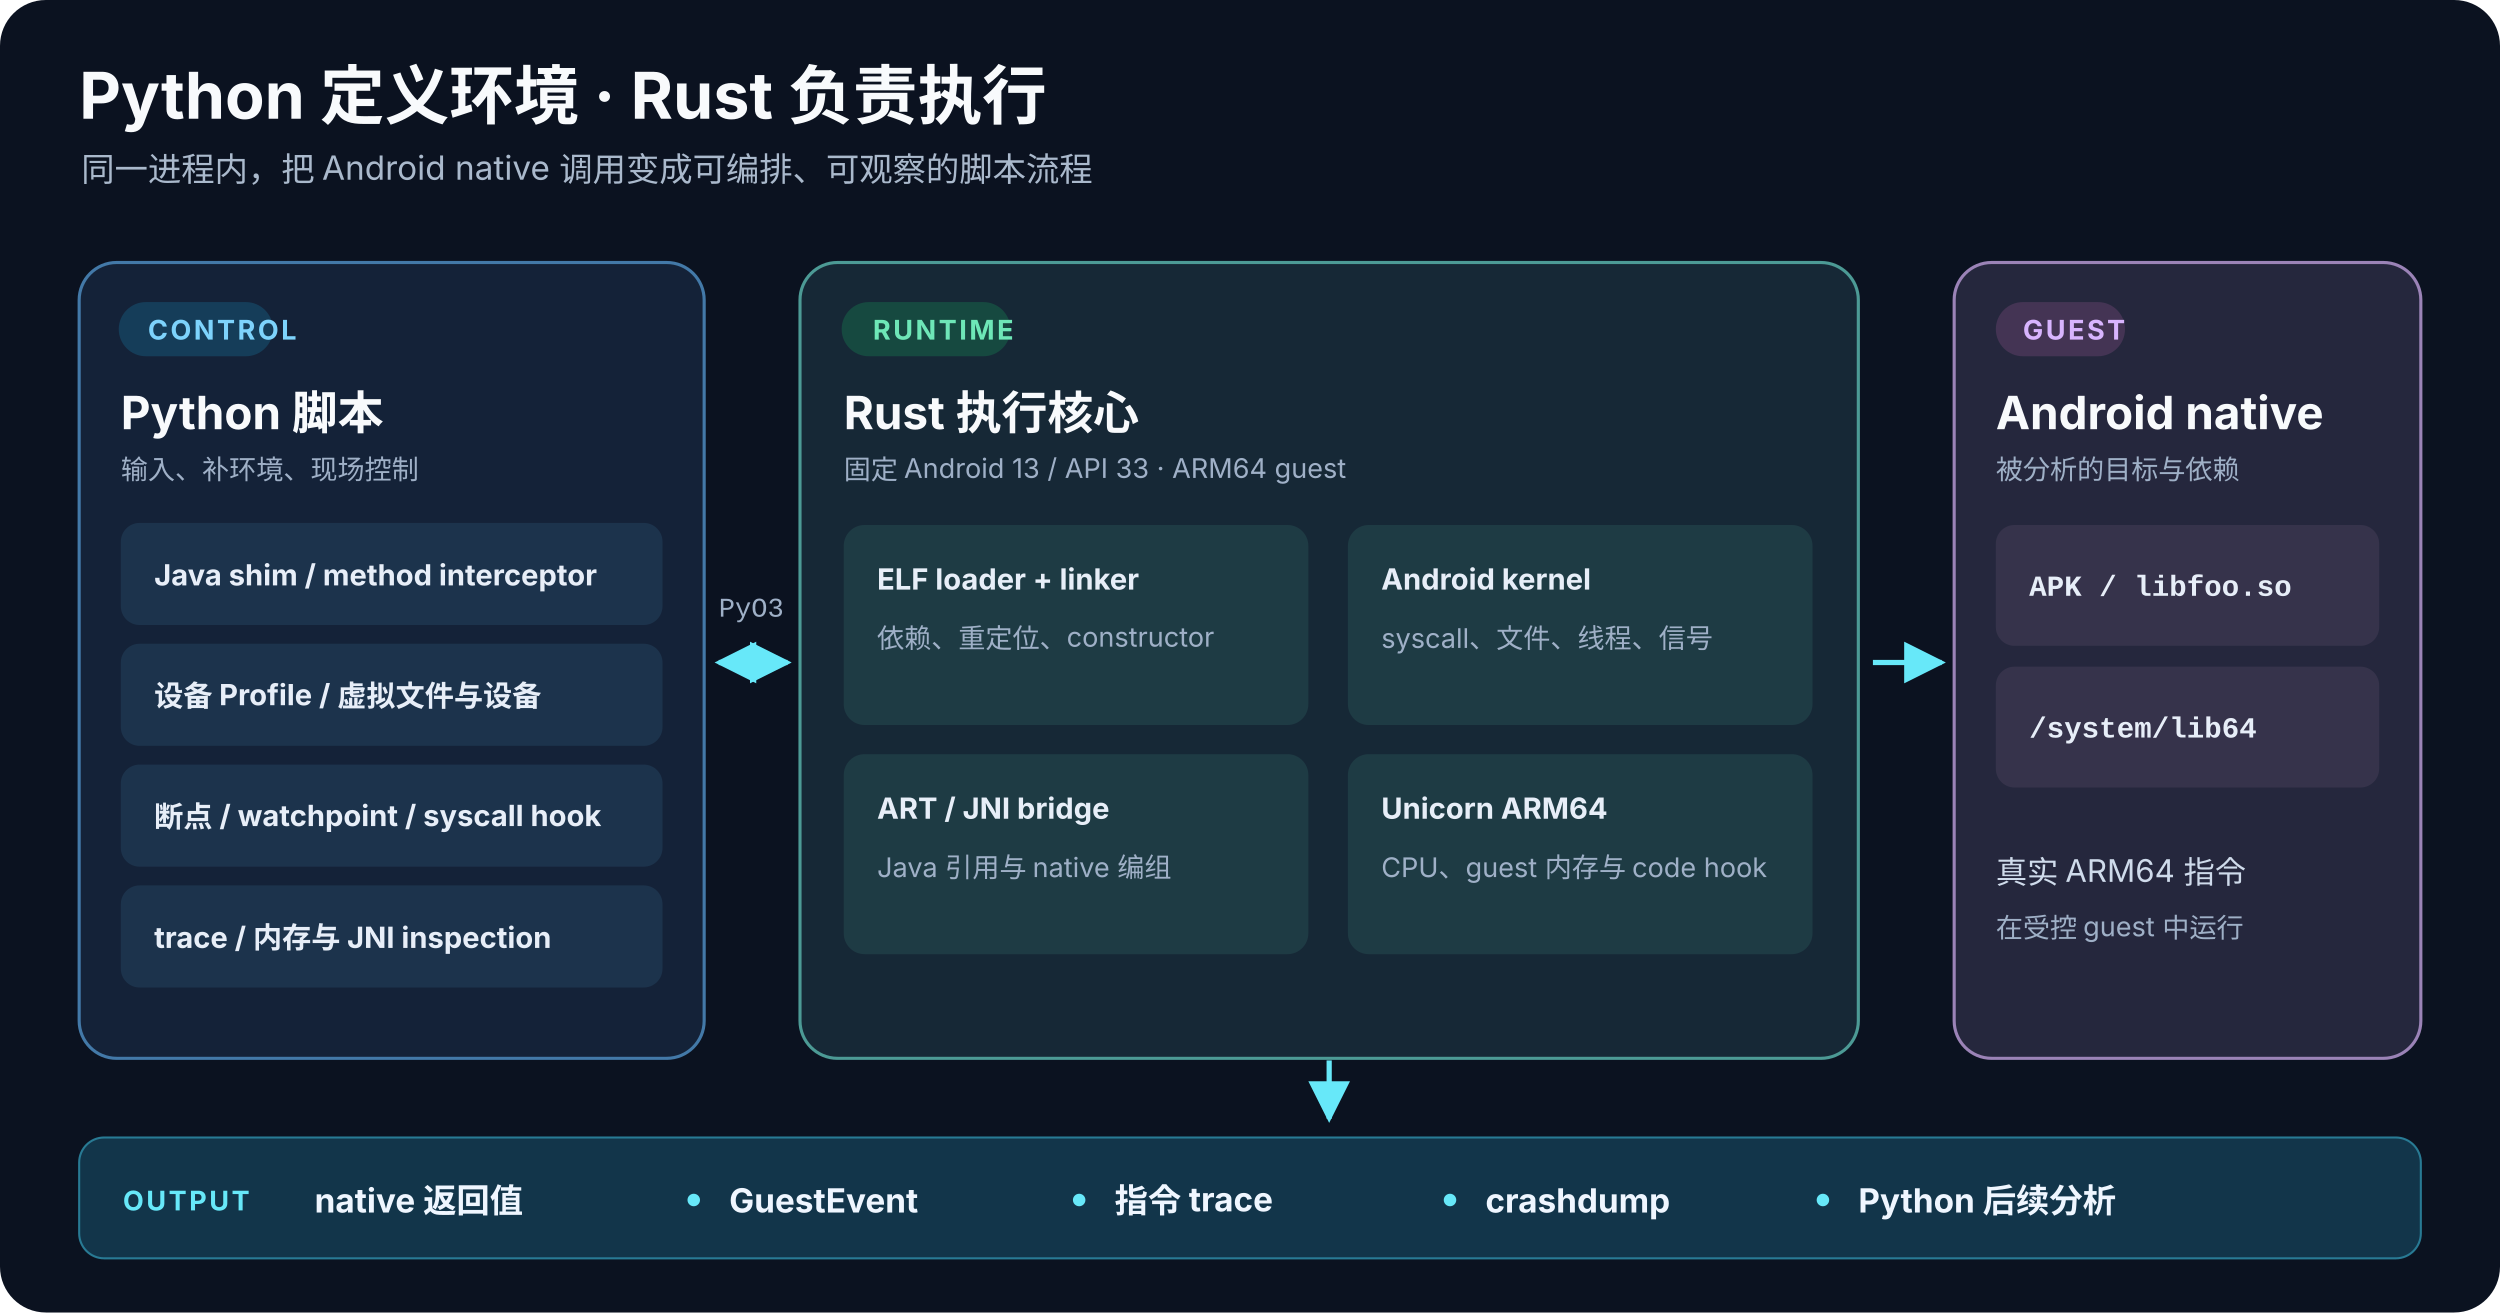
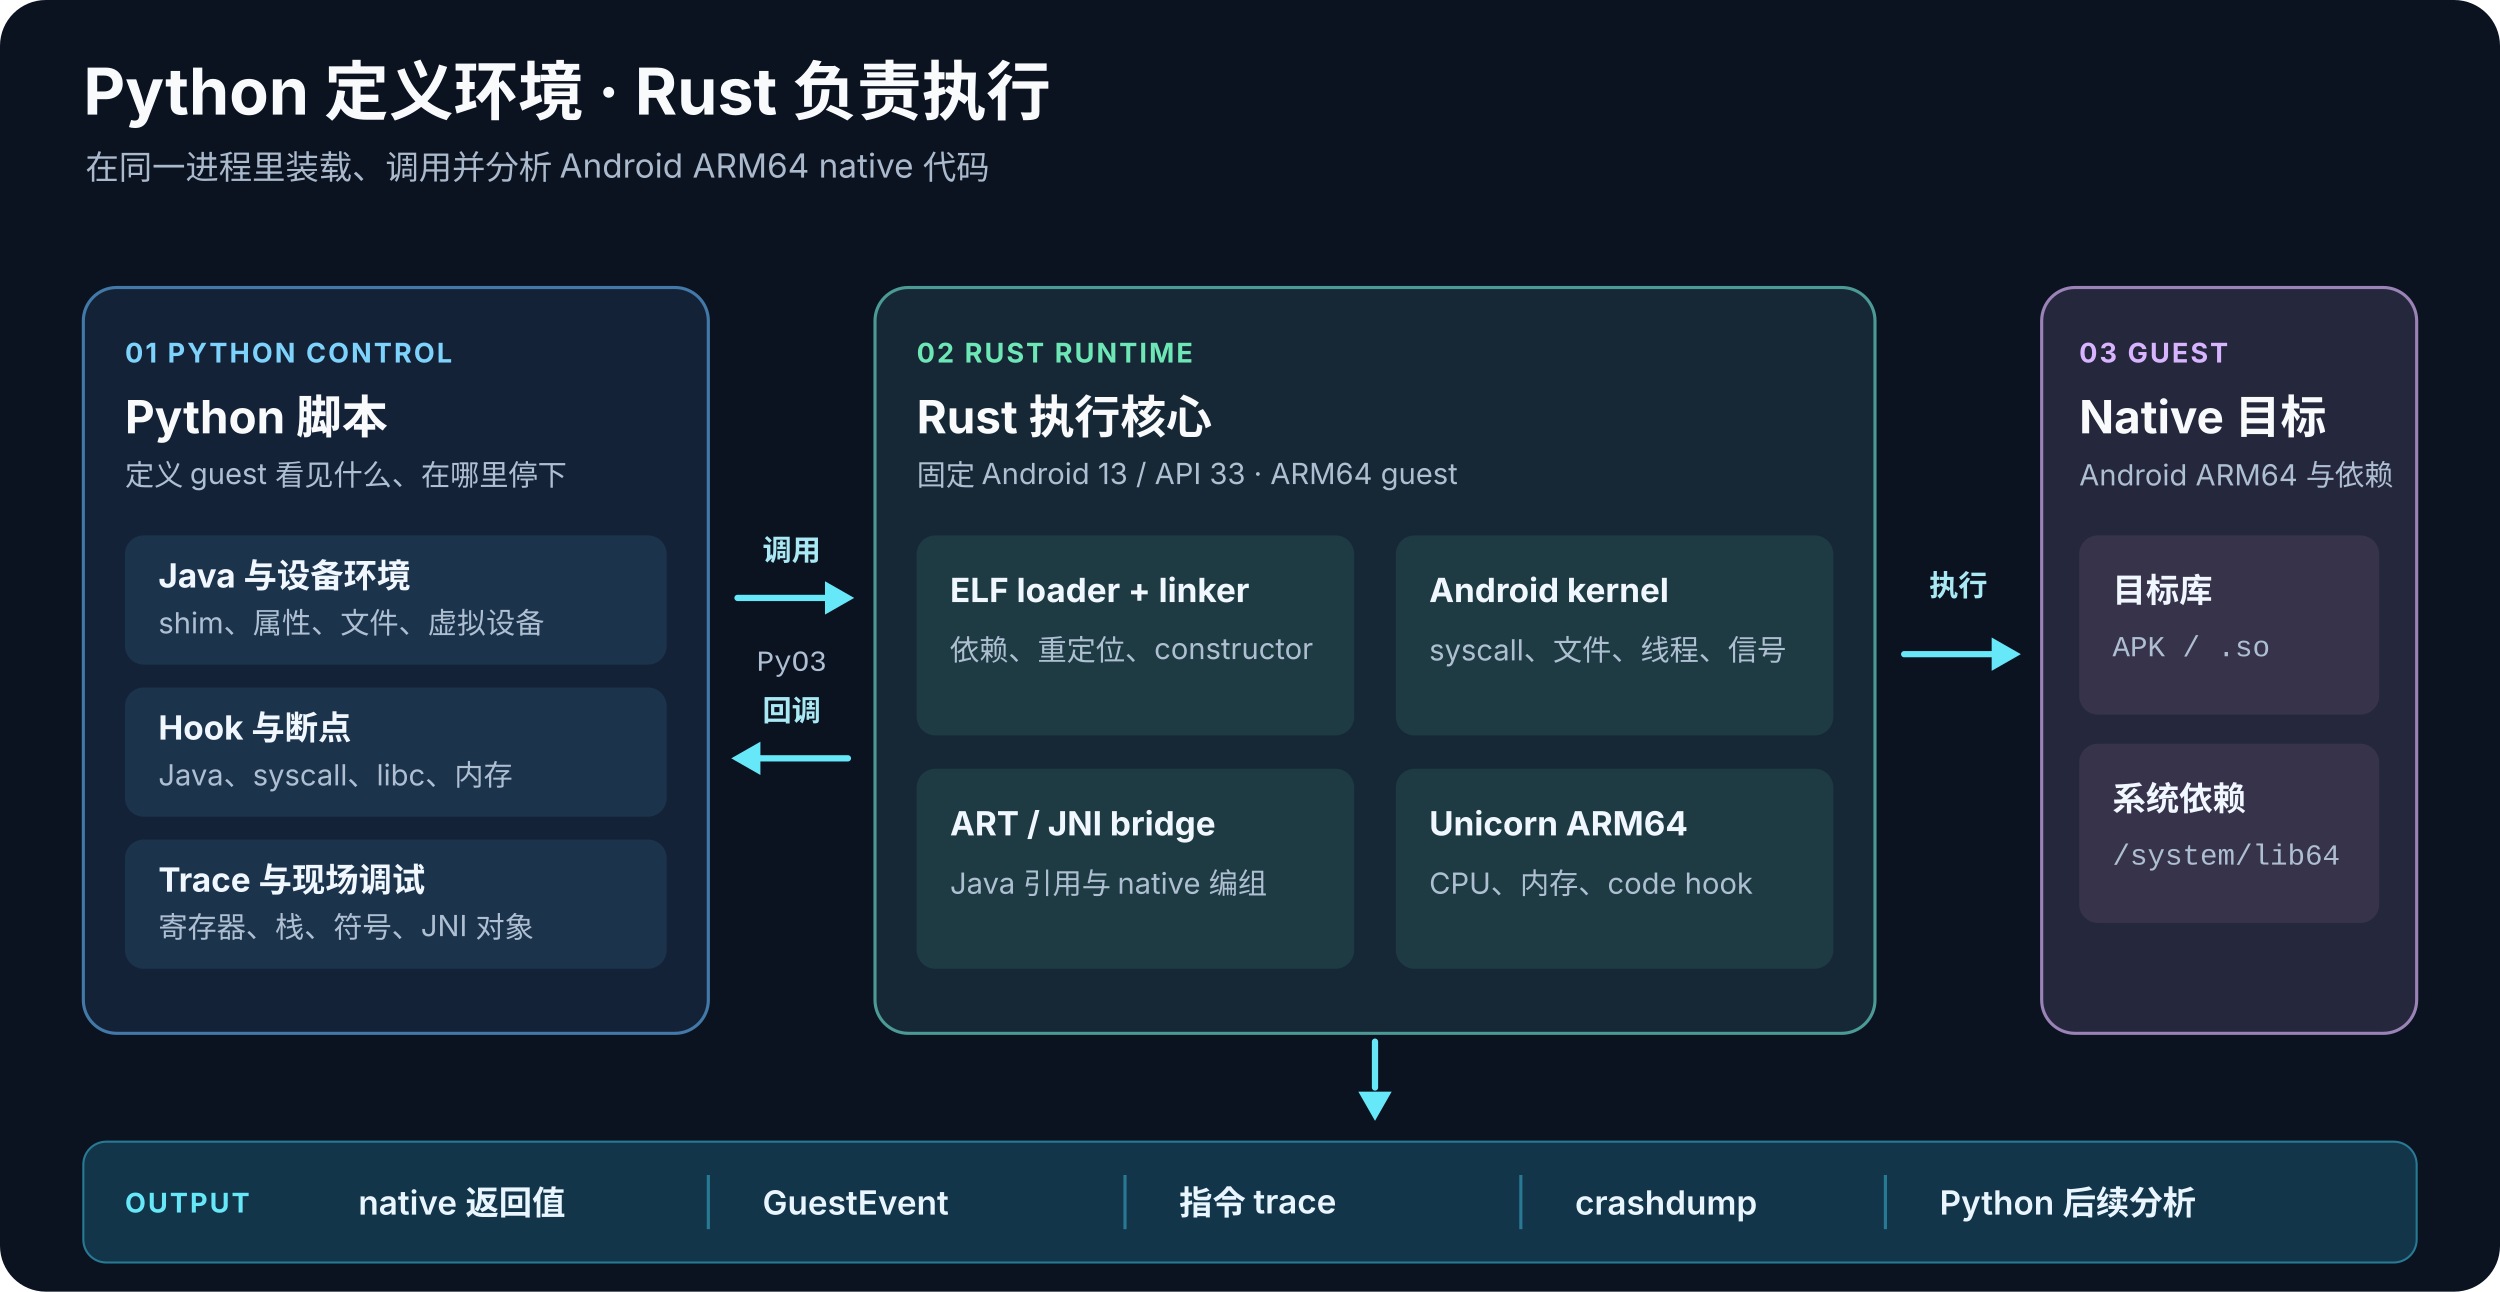
- <svg xmlns="http://www.w3.org/2000/svg" width="1200" height="630" viewBox="0 0 1200 630" role="img" aria-labelledby="title desc">
+ <svg xmlns="http://www.w3.org/2000/svg" width="1200" height="620" viewBox="0 0 1200 620" role="img" aria-labelledby="title desc">
  <defs>
    <style>
      .base{font-family:Inter,-apple-system,BlinkMacSystemFont,"Segoe UI","PingFang SC","Microsoft YaHei",sans-serif}
      .mono{font-family:"SFMono-Regular",Consolas,"Liberation Mono",monospace}
-       .hero{font-size:31px;font-weight:750;fill:#f8fafc}
+       .title{font-size:31px;font-weight:700;fill:#f8fafc}
      .subtitle{font-size:16px;fill:#aab9cc}
-       .eyebrow{font-size:13px;font-weight:700;letter-spacing:1.2px}
-       .heading{font-size:22px;font-weight:720;fill:#f8fafc}
-       .body{font-size:15px;fill:#cfdbeb}
-       .small{font-size:13px;fill:#9fb0c7}
-       .chip{font-size:14px;font-weight:650;fill:#e7eef8}
-       .output{font-size:16px;font-weight:650;fill:#eff6ff}
+       .tag{font-size:13px;font-weight:700;letter-spacing:1px}
+       .heading{font-size:22px;font-weight:700;fill:#f8fafc}
+       .card-title{font-size:16px;font-weight:650;fill:#f0f7ff}
+       .body{font-size:14px;fill:#aebfd2}
+       .flow-label{font-size:14px;font-weight:650;fill:#a8e9f4}
+       .output{font-size:16px;font-weight:600;fill:#eaf6ff}
    </style>
-     <marker id="arrow" viewBox="0 0 10 10" refX="9" refY="5" markerWidth="8" markerHeight="8" orient="auto">
-       <path d="M0 0 L10 5 L0 10 Z" fill="#67e8f9" />
-     </marker>
-     <marker id="arrow-back" viewBox="0 0 10 10" refX="1" refY="5" markerWidth="8" markerHeight="8" orient="auto">
-       <path d="M10 0 L0 5 L10 10 Z" fill="#67e8f9" />
-     </marker>
  </defs>
-   <rect width="1200" height="630" rx="22" fill="#0b1220" />
-   <text class="base hero" x="38" y="57">Python 定义环境 · Rust 负责执行</text>
-   <text class="base subtitle" x="39" y="87">同一进程内，把 Android native 调用变成可编排、可观察的脚本流程</text>
-   <rect x="38" y="126" width="300" height="382" rx="18" fill="#142238" stroke="#4379a8" stroke-width="1.5" />
-   <rect x="57" y="145" width="74" height="26" rx="13" fill="#153d59" />
-   <text class="base eyebrow" x="71" y="163" fill="#7dd3fc">CONTROL</text>
-   <text class="base heading" x="58" y="206">Python 脚本</text>
-   <text class="base small" x="58" y="230">输入、补环境、现场控制</text>
-   <rect x="58" y="251" width="260" height="49" rx="9" fill="#1c334c" />
-   <text class="base chip" x="74" y="281">Java shim / method interceptor</text>
-   <rect x="58" y="309" width="260" height="49" rx="9" fill="#1c334c" />
-   <text class="base chip" x="74" y="339">设备 Profile / 虚拟文件与设备</text>
-   <rect x="58" y="367" width="260" height="49" rx="9" fill="#1c334c" />
-   <text class="base chip" x="74" y="397">断点 / watchpoint / syscall hook</text>
-   <rect x="58" y="425" width="260" height="49" rx="9" fill="#1c334c" />
-   <text class="base chip" x="74" y="455">trace / 内存与 JNI inspection</text>
-   <path d="M345 318 H378" stroke="#67e8f9" stroke-width="2.5" marker-start="url(#arrow-back)" marker-end="url(#arrow)" />
-   <text class="base small mono" x="345" y="296" fill="#67e8f9">PyO3</text>
-   <rect x="384" y="126" width="508" height="382" rx="18" fill="#162836" stroke="#4c9a95" stroke-width="1.5" />
-   <rect x="404" y="145" width="81" height="26" rx="13" fill="#164940" />
-   <text class="base eyebrow" x="419" y="163" fill="#6ee7b7">RUNTIME</text>
-   <text class="base heading" x="405" y="206">Rust 执行核心</text>
-   <text class="base small" x="405" y="230">固定 Android 13 / API 33 · ARM64 guest</text>
-   <rect x="405" y="252" width="223" height="96" rx="10" fill="#1e3b44" />
-   <text class="base chip" x="421" y="283">ELF loader + linker</text>
-   <text class="base small" x="421" y="311">依赖、重定位、constructor</text>
-   <rect x="647" y="252" width="223" height="96" rx="10" fill="#1e3b44" />
-   <text class="base chip" x="663" y="283">Android kernel</text>
-   <text class="base small" x="663" y="311">syscall、文件、线程、信号</text>
-   <rect x="405" y="362" width="223" height="96" rx="10" fill="#1e3b44" />
-   <text class="base chip" x="421" y="393">ART / JNI bridge</text>
-   <text class="base small" x="421" y="421">Java 引用与 native 编组</text>
-   <rect x="647" y="362" width="223" height="96" rx="10" fill="#1e3b44" />
-   <text class="base chip" x="663" y="393">Unicorn ARM64</text>
-   <text class="base small" x="663" y="421">CPU、guest 内存与 code hook</text>
-   <path d="M899 318 H932" stroke="#67e8f9" stroke-width="2.5" marker-end="url(#arrow)" />
-   <rect x="938" y="126" width="224" height="382" rx="18" fill="#25273d" stroke="#9b83b7" stroke-width="1.5" />
-   <rect x="958" y="145" width="62" height="26" rx="13" fill="#443454" />
-   <text class="base eyebrow" x="971" y="163" fill="#d8b4fe">GUEST</text>
-   <text class="base heading" x="958" y="206">Android native</text>
-   <text class="base small" x="958" y="230">被分析的目标与依赖</text>
-   <rect x="958" y="252" width="184" height="58" rx="9" fill="#36334b" />
-   <text class="base chip mono" x="974" y="286">APK / libfoo.so</text>
-   <rect x="958" y="320" width="184" height="58" rx="9" fill="#36334b" />
-   <text class="base chip mono" x="974" y="354">/system/lib64</text>
-   <text class="base body" x="958" y="424">真实 ARM64 指令</text>
-   <text class="base small" x="958" y="450">在受控 guest 中运行</text>
-   <path d="M638 509 V537" stroke="#67e8f9" stroke-width="2.5" marker-end="url(#arrow)" />
-   <rect x="38" y="546" width="1124" height="58" rx="12" fill="#12354a" stroke="#287a94" />
-   <text class="base eyebrow" x="59" y="581" fill="#67e8f9">OUTPUT</text>
-   <text class="base output" x="151" y="582">native 返回值</text>
-   <circle cx="333" cy="576" r="3" fill="#67e8f9" />
-   <text class="base output" x="350" y="582">GuestEvent</text>
-   <circle cx="518" cy="576" r="3" fill="#67e8f9" />
-   <text class="base output" x="535" y="582">指令 trace</text>
-   <circle cx="696" cy="576" r="3" fill="#67e8f9" />
-   <text class="base output" x="713" y="582">crashdump</text>
-   <circle cx="875" cy="576" r="3" fill="#67e8f9" />
-   <text class="base output" x="892" y="582">Python 后续分析</text>
+   <rect width="1200" height="620" rx="22" fill="#0b1220" />
+   <text class="base title" x="40" y="55">Python 定义环境 · Rust 负责执行</text>
+   <text class="base subtitle" x="41" y="86">在同一进程里装载、调用并分析 Android ARM64 native 代码</text>
+   <rect x="40" y="138" width="300" height="358" rx="16" fill="#142238" stroke="#4379a8" stroke-width="1.5" />
+   <text class="base tag" x="60" y="174" fill="#7dd3fc">01  PYTHON CONTROL</text>
+   <text class="base heading" x="60" y="208">Python 脚本</text>
+   <text class="base body" x="60" y="233">定义 guest 看见什么、在哪里停下</text>
+   <rect x="60" y="257" width="260" height="62" rx="9" fill="#1c334c" />
+   <text class="base card-title" x="76" y="282">Java 与设备环境</text>
+   <text class="base body" x="76" y="304">shim、属性、文件、虚拟设备</text>
+   <rect x="60" y="330" width="260" height="62" rx="9" fill="#1c334c" />
+   <text class="base card-title" x="76" y="355">Hook 与断点</text>
+   <text class="base body" x="76" y="377">Java、syscall、libc、内存</text>
+   <rect x="60" y="403" width="260" height="62" rx="9" fill="#1c334c" />
+   <text class="base card-title" x="76" y="428">Trace 与现场调试</text>
+   <text class="base body" x="76" y="450">寄存器、栈、符号、JNI 对象</text>
+   <text class="base flow-label" x="380" y="269" text-anchor="middle">调用</text>
+   <path d="M354 287 H399" fill="none" stroke="#67e8f9" stroke-width="3" stroke-linecap="round" />
+   <path d="M410 287 L396 279 V295 Z" fill="#67e8f9" />
+   <text class="base flow-label" x="380" y="346" text-anchor="middle">回调</text>
+   <path d="M407 364 H362" fill="none" stroke="#67e8f9" stroke-width="3" stroke-linecap="round" />
+   <path d="M351 364 L365 356 V372 Z" fill="#67e8f9" />
+   <text class="base body mono" x="380" y="322" text-anchor="middle">PyO3</text>
+   <rect x="420" y="138" width="480" height="358" rx="16" fill="#162836" stroke="#4c9a95" stroke-width="1.5" />
+   <text class="base tag" x="440" y="174" fill="#6ee7b7">02  RUST RUNTIME</text>
+   <text class="base heading" x="440" y="208">Rust 执行核心</text>
+   <text class="base body" x="440" y="233">固定 Android 13 / API 33 · ARM64 guest</text>
+   <rect x="440" y="257" width="210" height="96" rx="9" fill="#1e3b44" />
+   <text class="base card-title" x="456" y="289">ELF loader + linker</text>
+   <text class="base body" x="456" y="317">依赖、重定位、constructor</text>
+   <rect x="670" y="257" width="210" height="96" rx="9" fill="#1e3b44" />
+   <text class="base card-title" x="686" y="289">Android kernel</text>
+   <text class="base body" x="686" y="317">syscall、文件、线程、信号</text>
+   <rect x="440" y="369" width="210" height="96" rx="9" fill="#1e3b44" />
+   <text class="base card-title" x="456" y="401">ART / JNI bridge</text>
+   <text class="base body" x="456" y="429">Java 引用与 native 编组</text>
+   <rect x="670" y="369" width="210" height="96" rx="9" fill="#1e3b44" />
+   <text class="base card-title" x="686" y="401">Unicorn ARM64</text>
+   <text class="base body" x="686" y="429">CPU、内存、code hook</text>
+   <text class="base flow-label" x="940" y="286" text-anchor="middle">执行</text>
+   <path d="M914 314 H959" fill="none" stroke="#67e8f9" stroke-width="3" stroke-linecap="round" />
+   <path d="M970 314 L956 306 V322 Z" fill="#67e8f9" />
+   <rect x="980" y="138" width="180" height="358" rx="16" fill="#25273d" stroke="#9b83b7" stroke-width="1.5" />
+   <text class="base tag" x="998" y="174" fill="#d8b4fe">03  GUEST</text>
+   <text class="base heading" x="998" y="208">Native 目标</text>
+   <text class="base body" x="998" y="233">Android ARM64 与依赖</text>
+   <rect x="998" y="257" width="144" height="86" rx="9" fill="#36334b" />
+   <text class="base card-title" x="1014" y="289">目标库</text>
+   <text class="base body mono" x="1014" y="315">APK / .so</text>
+   <rect x="998" y="357" width="144" height="86" rx="9" fill="#36334b" />
+   <text class="base card-title" x="1014" y="389">系统依赖</text>
+   <text class="base body mono" x="1014" y="415">/system/lib64</text>
+   <path d="M660 500 V522" fill="none" stroke="#67e8f9" stroke-width="3" stroke-linecap="round" />
+   <path d="M660 538 L652 524 H668 Z" fill="#67e8f9" />
+   <rect x="40" y="548" width="1120" height="58" rx="11" fill="#12354a" stroke="#287a94" />
+   <text class="base tag" x="60" y="582" fill="#67e8f9">OUTPUT</text>
+   <text class="base output" x="172" y="583">native 返回值</text>
+   <path d="M340 564 V590 M540 564 V590 M730 564 V590 M905 564 V590" stroke="#287a94" stroke-width="1.5" />
+   <text class="base output" x="366" y="583">GuestEvent</text>
+   <text class="base output" x="566" y="583">指令 trace</text>
+   <text class="base output" x="756" y="583">crashdump</text>
+   <text class="base output" x="931" y="583">Python 后续分析</text>
</svg>
